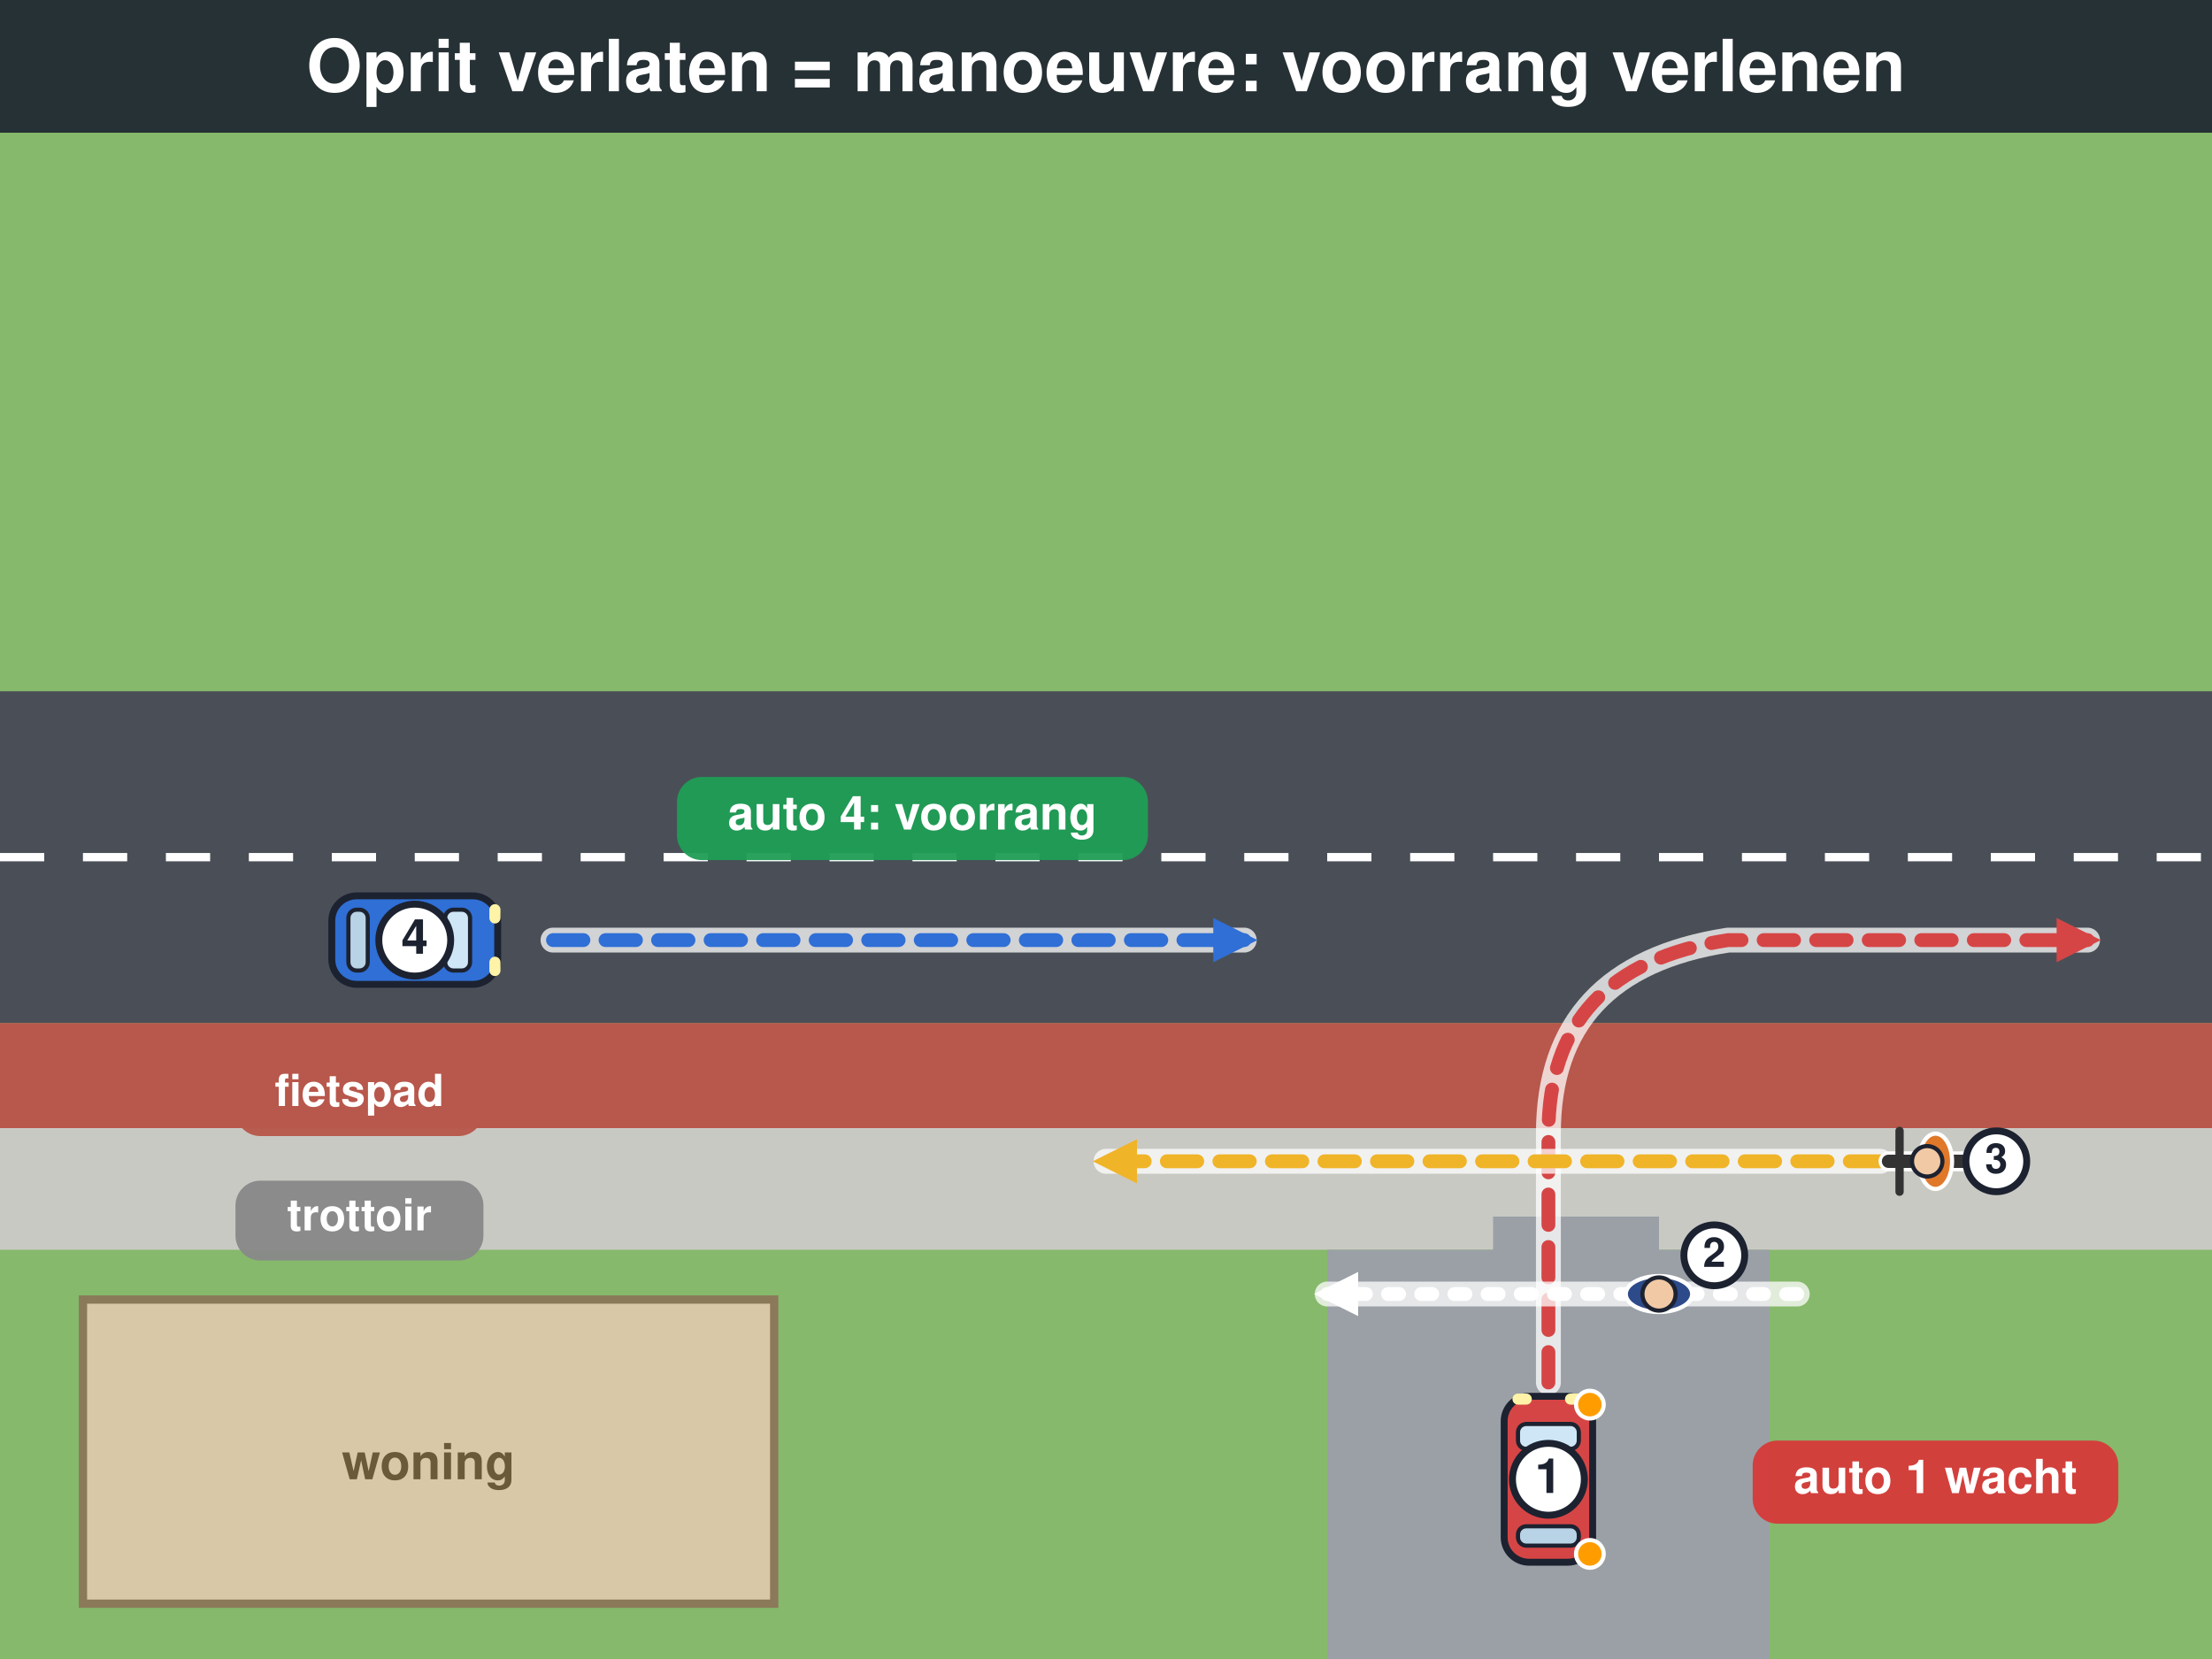
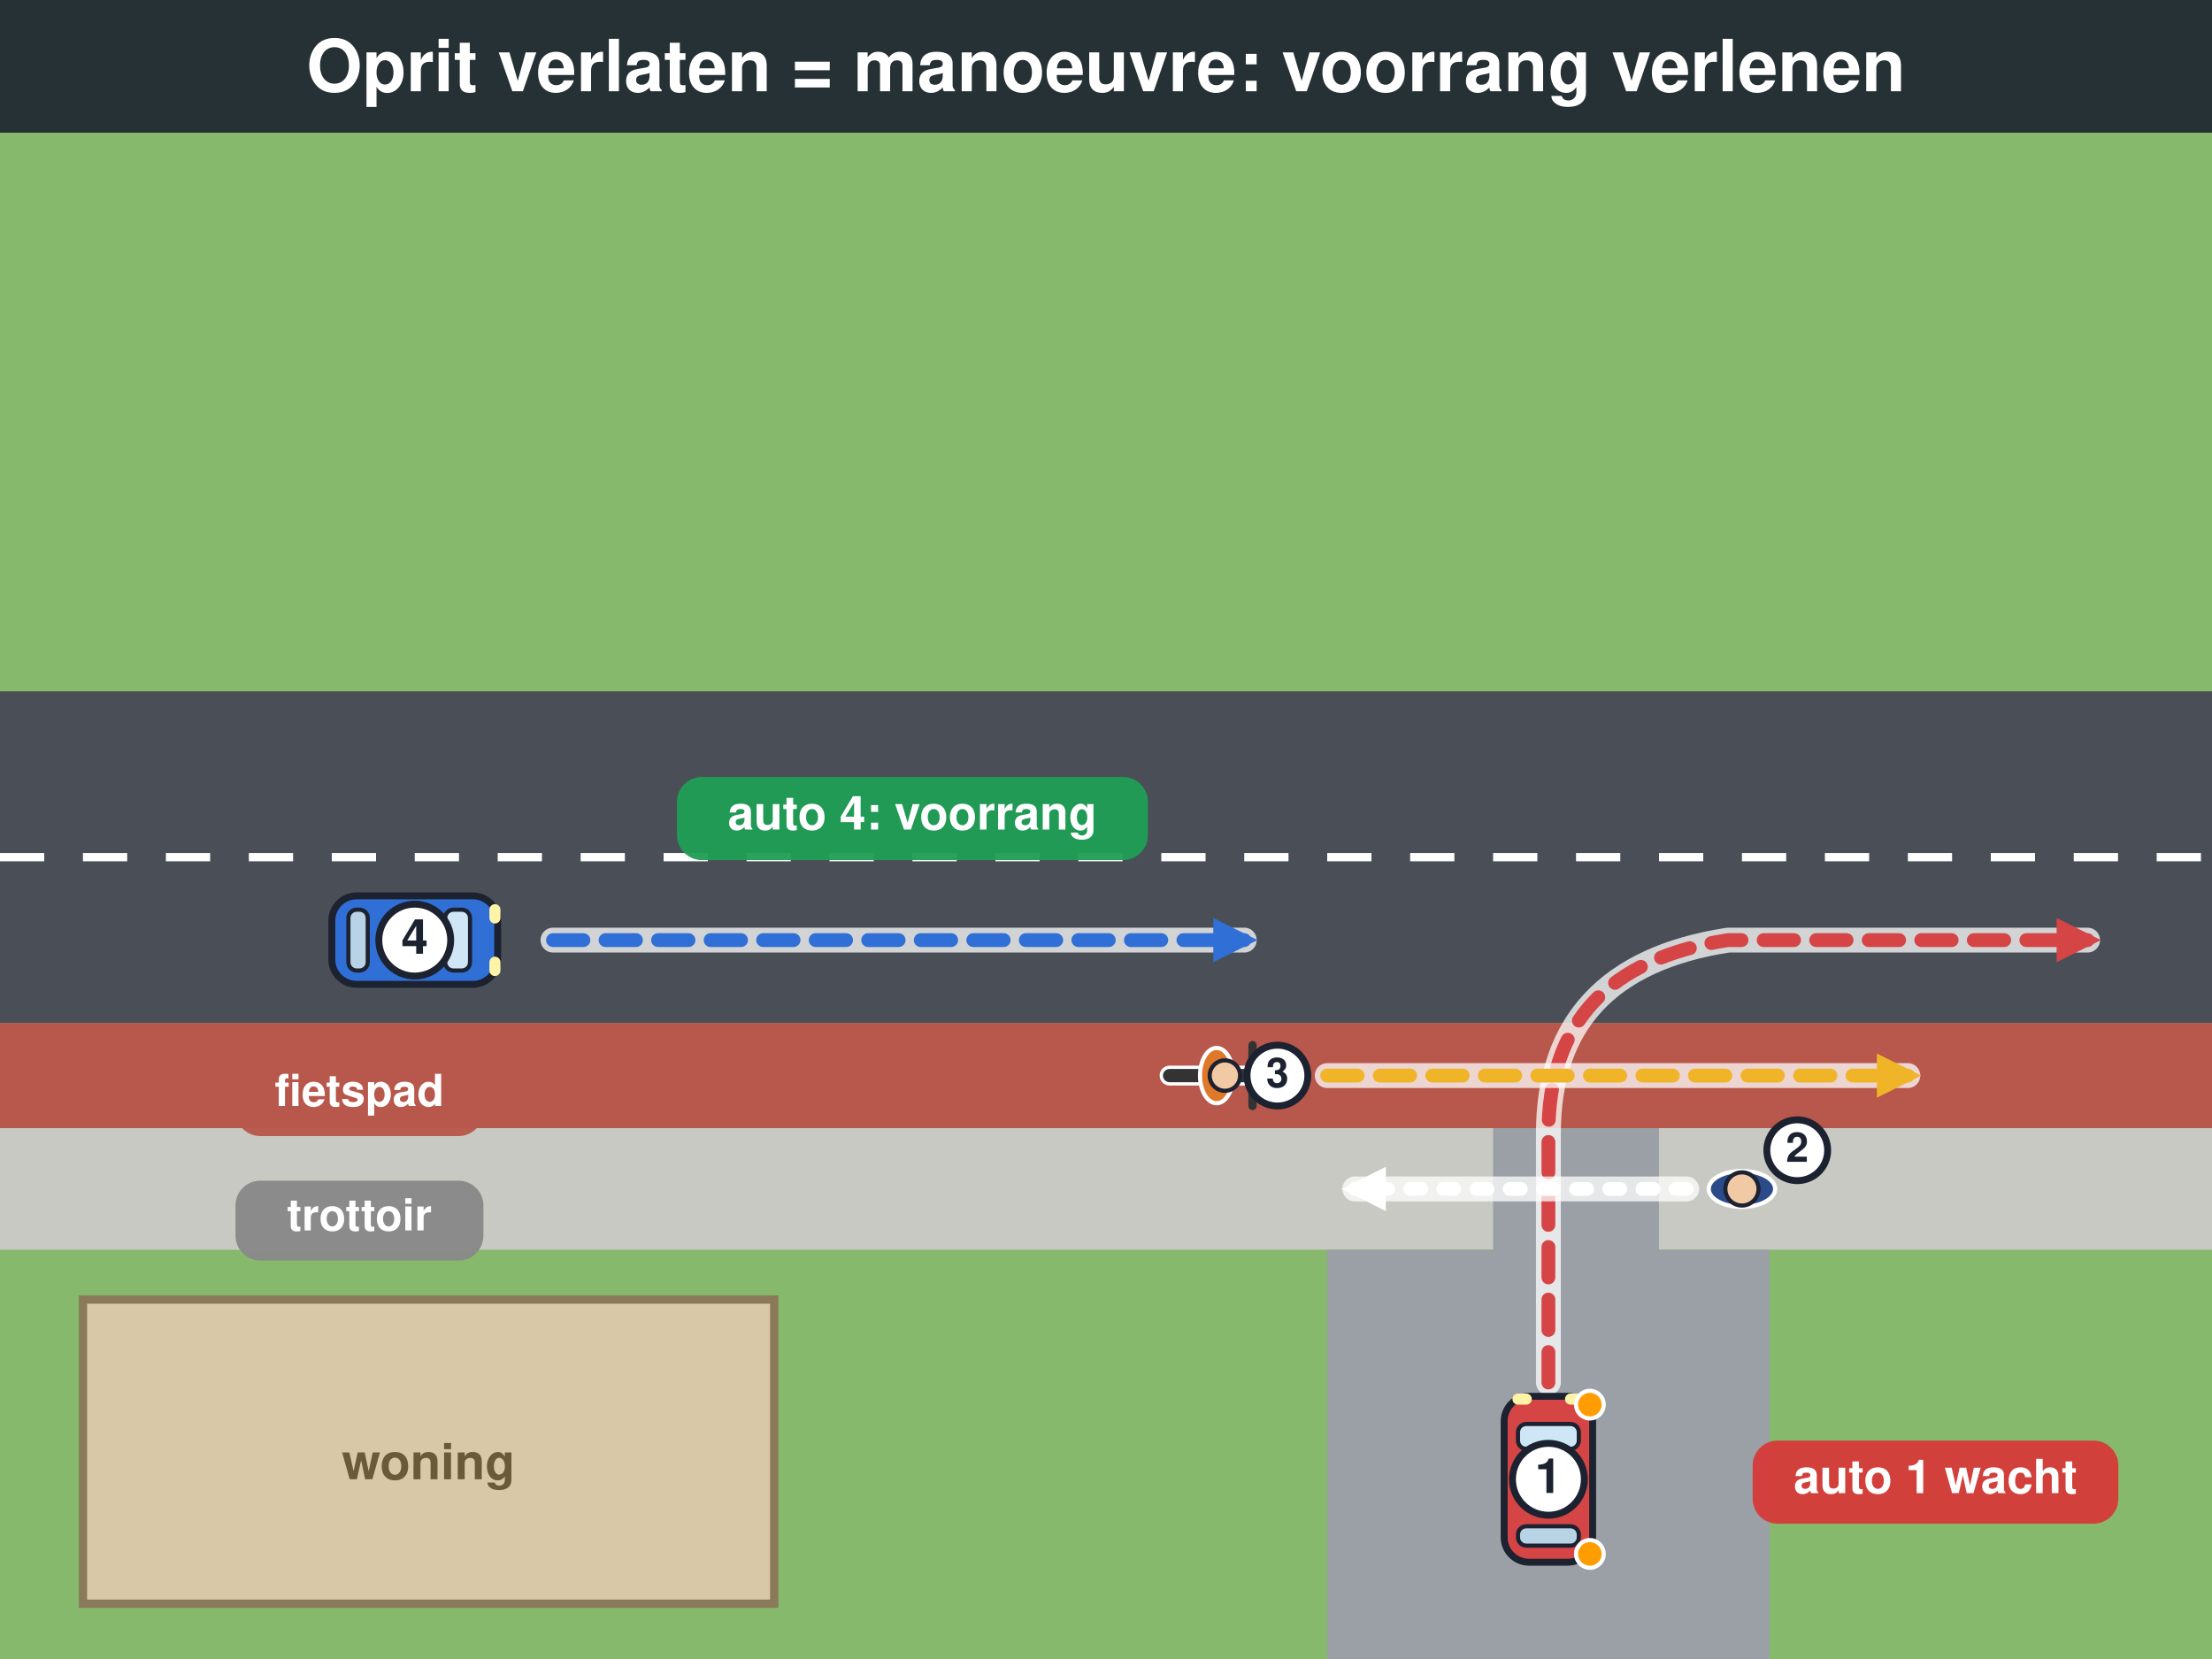
<svg xmlns="http://www.w3.org/2000/svg" viewBox="0 0 800 600" width="800" height="600" role="img" aria-labelledby="t d">
  <defs>
    <marker id="ahd64545" viewBox="0 0 10 10" refX="7" refY="5" markerWidth="3.2" markerHeight="3.2" orient="auto" markerUnits="strokeWidth">
      <path d="M0 0 L10 5 L0 10 z" fill="#d64545" />
    </marker>
    <marker id="ahf0b429" viewBox="0 0 10 10" refX="7" refY="5" markerWidth="3.2" markerHeight="3.2" orient="auto" markerUnits="strokeWidth">
      <path d="M0 0 L10 5 L0 10 z" fill="#f0b429" />
    </marker>
    <marker id="ahfff" viewBox="0 0 10 10" refX="7" refY="5" markerWidth="3.2" markerHeight="3.2" orient="auto" markerUnits="strokeWidth">
      <path d="M0 0 L10 5 L0 10 z" fill="#fff" />
    </marker>
    <marker id="ah2f6fd6" viewBox="0 0 10 10" refX="7" refY="5" markerWidth="3.2" markerHeight="3.2" orient="auto" markerUnits="strokeWidth">
      <path d="M0 0 L10 5 L0 10 z" fill="#2f6fd6" />
    </marker>
  </defs>
  <rect width="800" height="600" fill="#86b96b" />
  <rect x="0" y="250" width="800" height="120" fill="#4a4f57" />
  <line x1="0" y1="310" x2="800" y2="310" stroke="#fff" stroke-width="3" stroke-dasharray="16 14" />
  <rect x="0" y="370" width="800" height="38" fill="#b8574b" />
  <rect x="0" y="408" width="800" height="44" fill="#c9c9c4" />
  <rect x="480" y="452" width="160" height="148" fill="#9aa0a6" />
-   <rect x="540" y="440" width="60" height="14" fill="#9aa0a6" />
+   <rect x="540" y="408" width="60" height="46" fill="#9aa0a6" />
  <rect x="30" y="470" width="250" height="110" fill="#d9c8a8" stroke="#8a7a5a" stroke-width="3" />
  <text x="155" y="535" font-family="Segoe UI, Helvetica, Arial, sans-serif" font-size="18" font-weight="600" fill="#6a5a3a" text-anchor="middle">
    <tspan x="155" dy="0">woning</tspan>
  </text>
  <path d="M560,500 L560,410 Q560,350 625,340 L755,340" fill="none" stroke="#fff" stroke-width="9" stroke-linecap="round" stroke-linejoin="round" opacity="0.75" />
  <path d="M560,500 L560,410 Q560,350 625,340 L755,340" fill="none" stroke="#d64545" stroke-width="5" stroke-linecap="round" stroke-linejoin="round" stroke-dasharray="11 8" marker-end="url(#ahd64545)" />
-   <path d="M680,420 L400,420" fill="none" stroke="#fff" stroke-width="9" stroke-linecap="round" stroke-linejoin="round" opacity="0.75" />
-   <path d="M680,420 L400,420" fill="none" stroke="#f0b429" stroke-width="5" stroke-linecap="round" stroke-linejoin="round" stroke-dasharray="11 8" marker-end="url(#ahf0b429)" />
-   <path d="M650,468 L480,468" fill="none" stroke="#fff" stroke-width="9" stroke-linecap="round" stroke-linejoin="round" opacity="0.75" />
-   <path d="M650,468 L480,468" fill="none" stroke="#fff" stroke-width="5" stroke-linecap="round" stroke-linejoin="round" stroke-dasharray="4 8" marker-end="url(#ahfff)" />
+   <path d="M480,389 L690,389" fill="none" stroke="#fff" stroke-width="9" stroke-linecap="round" stroke-linejoin="round" opacity="0.75" />
+   <path d="M480,389 L690,389" fill="none" stroke="#f0b429" stroke-width="5" stroke-linecap="round" stroke-linejoin="round" stroke-dasharray="11 8" marker-end="url(#ahf0b429)" />
+   <path d="M610,430 L490,430" fill="none" stroke="#fff" stroke-width="9" stroke-linecap="round" stroke-linejoin="round" opacity="0.75" />
+   <path d="M610,430 L490,430" fill="none" stroke="#fff" stroke-width="5" stroke-linecap="round" stroke-linejoin="round" stroke-dasharray="4 8" marker-end="url(#ahfff)" />
  <path d="M200,340 L450,340" fill="none" stroke="#fff" stroke-width="9" stroke-linecap="round" stroke-linejoin="round" opacity="0.75" />
  <path d="M200,340 L450,340" fill="none" stroke="#2f6fd6" stroke-width="5" stroke-linecap="round" stroke-linejoin="round" stroke-dasharray="11 8" marker-end="url(#ah2f6fd6)" />
  <g transform="translate(560 535) rotate(0)">
    <rect x="-16" y="-30" width="32" height="60" rx="9" fill="#d64545" stroke="#1c2230" stroke-width="2.5" />
    <rect x="-11" y="-20" width="22" height="9" rx="3" fill="#cfe6f7" stroke="#1c2230" stroke-width="1.5" />
    <rect x="-11" y="17" width="22" height="7" rx="3" fill="#b9d3e6" stroke="#1c2230" stroke-width="1.5" />
    <rect x="-13" y="-31" width="7" height="4" rx="2" fill="#fff3a8" />
    <rect x="6" y="-31" width="7" height="4" rx="2" fill="#fff3a8" />
    <circle cx="15" cy="-27" r="5" fill="#ff9d00" stroke="#fff" stroke-width="1.5" />
    <circle cx="15" cy="27" r="5" fill="#ff9d00" stroke="#fff" stroke-width="1.5" />
  </g>
  <circle cx="560" cy="535" r="13" fill="#fff" stroke="#1c2230" stroke-width="2.5" />
  <text x="560" y="539.94" font-family="Segoe UI, Helvetica, Arial, sans-serif" font-size="17.55" font-weight="800" fill="#1c2230" text-anchor="middle">
    <tspan x="560" dy="0">1</tspan>
  </text>
-   <g transform="translate(600 468) rotate(0)">
+   <g transform="translate(630 430) rotate(0)">
    <ellipse cx="0" cy="0" rx="12" ry="6.5" fill="#2d4a8a" stroke="#fff" stroke-width="1.5" />
    <circle cx="0" cy="0" r="6" fill="#f1c9a5" stroke="#1c2230" stroke-width="1.5" />
  </g>
-   <circle cx="620" cy="454" r="11" fill="#fff" stroke="#1c2230" stroke-width="2.5" />
-   <text x="620" y="458.18" font-family="Segoe UI, Helvetica, Arial, sans-serif" font-size="14.85" font-weight="800" fill="#1c2230" text-anchor="middle">
-     <tspan x="620" dy="0">2</tspan>
+   <circle cx="650" cy="416" r="11" fill="#fff" stroke="#1c2230" stroke-width="2.5" />
+   <text x="650" y="420.18" font-family="Segoe UI, Helvetica, Arial, sans-serif" font-size="14.85" font-weight="800" fill="#1c2230" text-anchor="middle">
+     <tspan x="650" dy="0">2</tspan>
  </text>
-   <g transform="translate(700 420) rotate(270)">
+   <g transform="translate(440 389) rotate(90)">
    <rect x="-3" y="-20" width="6" height="40" rx="3" fill="#333" stroke="#fff" stroke-width="1.2" />
    <line x1="-11" y1="-13" x2="11" y2="-13" stroke="#333" stroke-width="3" stroke-linecap="round" />
    <ellipse cx="0" cy="0" rx="10" ry="6" fill="#e0782a" stroke="#fff" stroke-width="1.5" />
    <circle cx="0" cy="-3" r="5.5" fill="#f1c9a5" stroke="#1c2230" stroke-width="1.5" />
  </g>
-   <circle cx="722" cy="420" r="11" fill="#fff" stroke="#1c2230" stroke-width="2.5" />
-   <text x="722" y="424.18" font-family="Segoe UI, Helvetica, Arial, sans-serif" font-size="14.85" font-weight="800" fill="#1c2230" text-anchor="middle">
-     <tspan x="722" dy="0">3</tspan>
+   <circle cx="462" cy="389" r="11" fill="#fff" stroke="#1c2230" stroke-width="2.5" />
+   <text x="462" y="393.18" font-family="Segoe UI, Helvetica, Arial, sans-serif" font-size="14.85" font-weight="800" fill="#1c2230" text-anchor="middle">
+     <tspan x="462" dy="0">3</tspan>
  </text>
  <g transform="translate(150 340) rotate(90)">
    <rect x="-16" y="-30" width="32" height="60" rx="9" fill="#2f6fd6" stroke="#1c2230" stroke-width="2.5" />
    <rect x="-11" y="-20" width="22" height="9" rx="3" fill="#cfe6f7" stroke="#1c2230" stroke-width="1.5" />
    <rect x="-11" y="17" width="22" height="7" rx="3" fill="#b9d3e6" stroke="#1c2230" stroke-width="1.5" />
    <rect x="-13" y="-31" width="7" height="4" rx="2" fill="#fff3a8" />
    <rect x="6" y="-31" width="7" height="4" rx="2" fill="#fff3a8" />
  </g>
  <circle cx="150" cy="340" r="13" fill="#fff" stroke="#1c2230" stroke-width="2.5" />
  <text x="150" y="344.94" font-family="Segoe UI, Helvetica, Arial, sans-serif" font-size="17.55" font-weight="800" fill="#1c2230" text-anchor="middle">
    <tspan x="150" dy="0">4</tspan>
  </text>
  <rect x="85.16" y="382" width="89.68" height="28.88" rx="9" fill="#b8574b" opacity="0.95" />
  <text x="130" y="400" font-family="Segoe UI, Helvetica, Arial, sans-serif" font-size="16" font-weight="700" fill="#fff" text-anchor="middle">
    <tspan x="130" dy="0">fietspad</tspan>
  </text>
  <rect x="85.16" y="427" width="89.68" height="28.88" rx="9" fill="#888" opacity="0.95" />
  <text x="130" y="445" font-family="Segoe UI, Helvetica, Arial, sans-serif" font-size="16" font-weight="700" fill="#fff" text-anchor="middle">
    <tspan x="130" dy="0">trottoir</tspan>
  </text>
  <rect x="633.88" y="521" width="132.24" height="30.06" rx="9" fill="#d63a3a" opacity="0.95" />
  <text x="700" y="540" font-family="Segoe UI, Helvetica, Arial, sans-serif" font-size="17" font-weight="700" fill="#fff" text-anchor="middle">
    <tspan x="700" dy="0">auto 1 wacht</tspan>
  </text>
  <rect x="244.84" y="281" width="170.32" height="30.06" rx="9" fill="#1f9d55" opacity="0.95" />
  <text x="330" y="300" font-family="Segoe UI, Helvetica, Arial, sans-serif" font-size="17" font-weight="700" fill="#fff" text-anchor="middle">
    <tspan x="330" dy="0">auto 4: voorrang</tspan>
  </text>
  <rect x="0" y="0" width="800" height="48" fill="#1c2230" opacity="0.9" />
  <text x="400" y="33" font-family="Segoe UI, Helvetica, Arial, sans-serif" font-size="26" font-weight="700" fill="#fff" text-anchor="middle">
    <tspan x="400" dy="0">Oprit verlaten = manoeuvre: voorrang verlenen</tspan>
  </text>
</svg>
